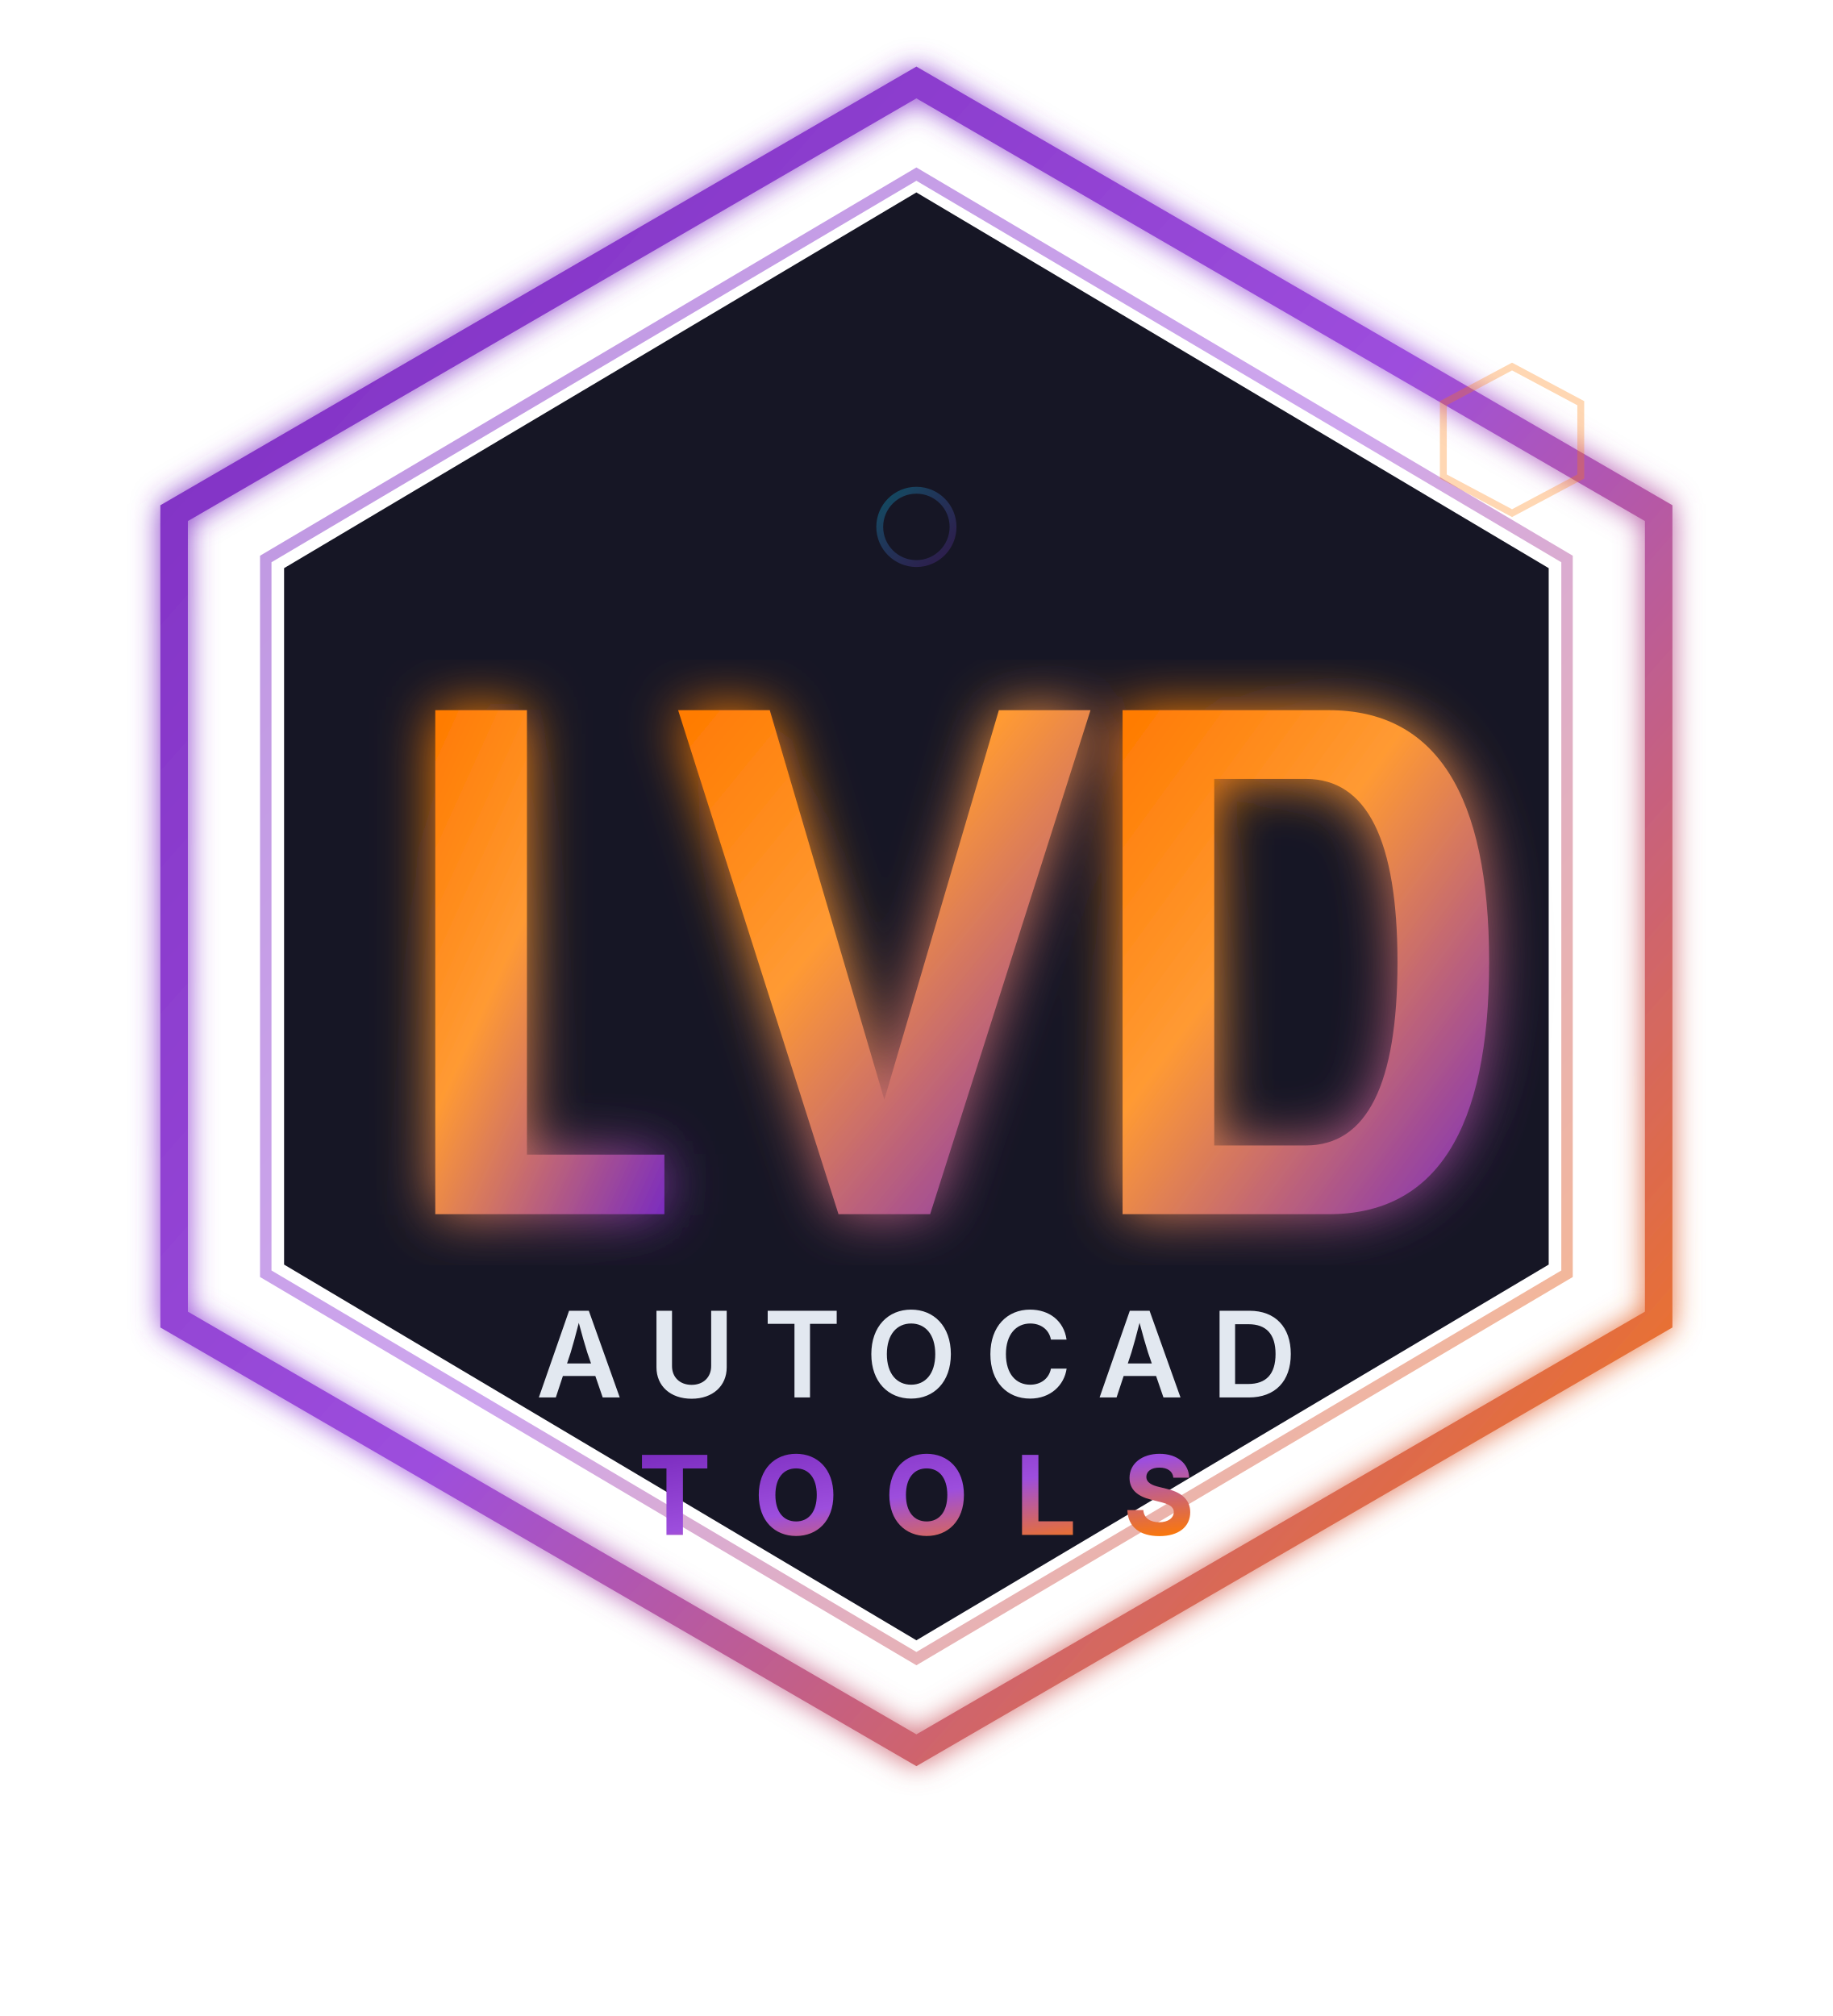
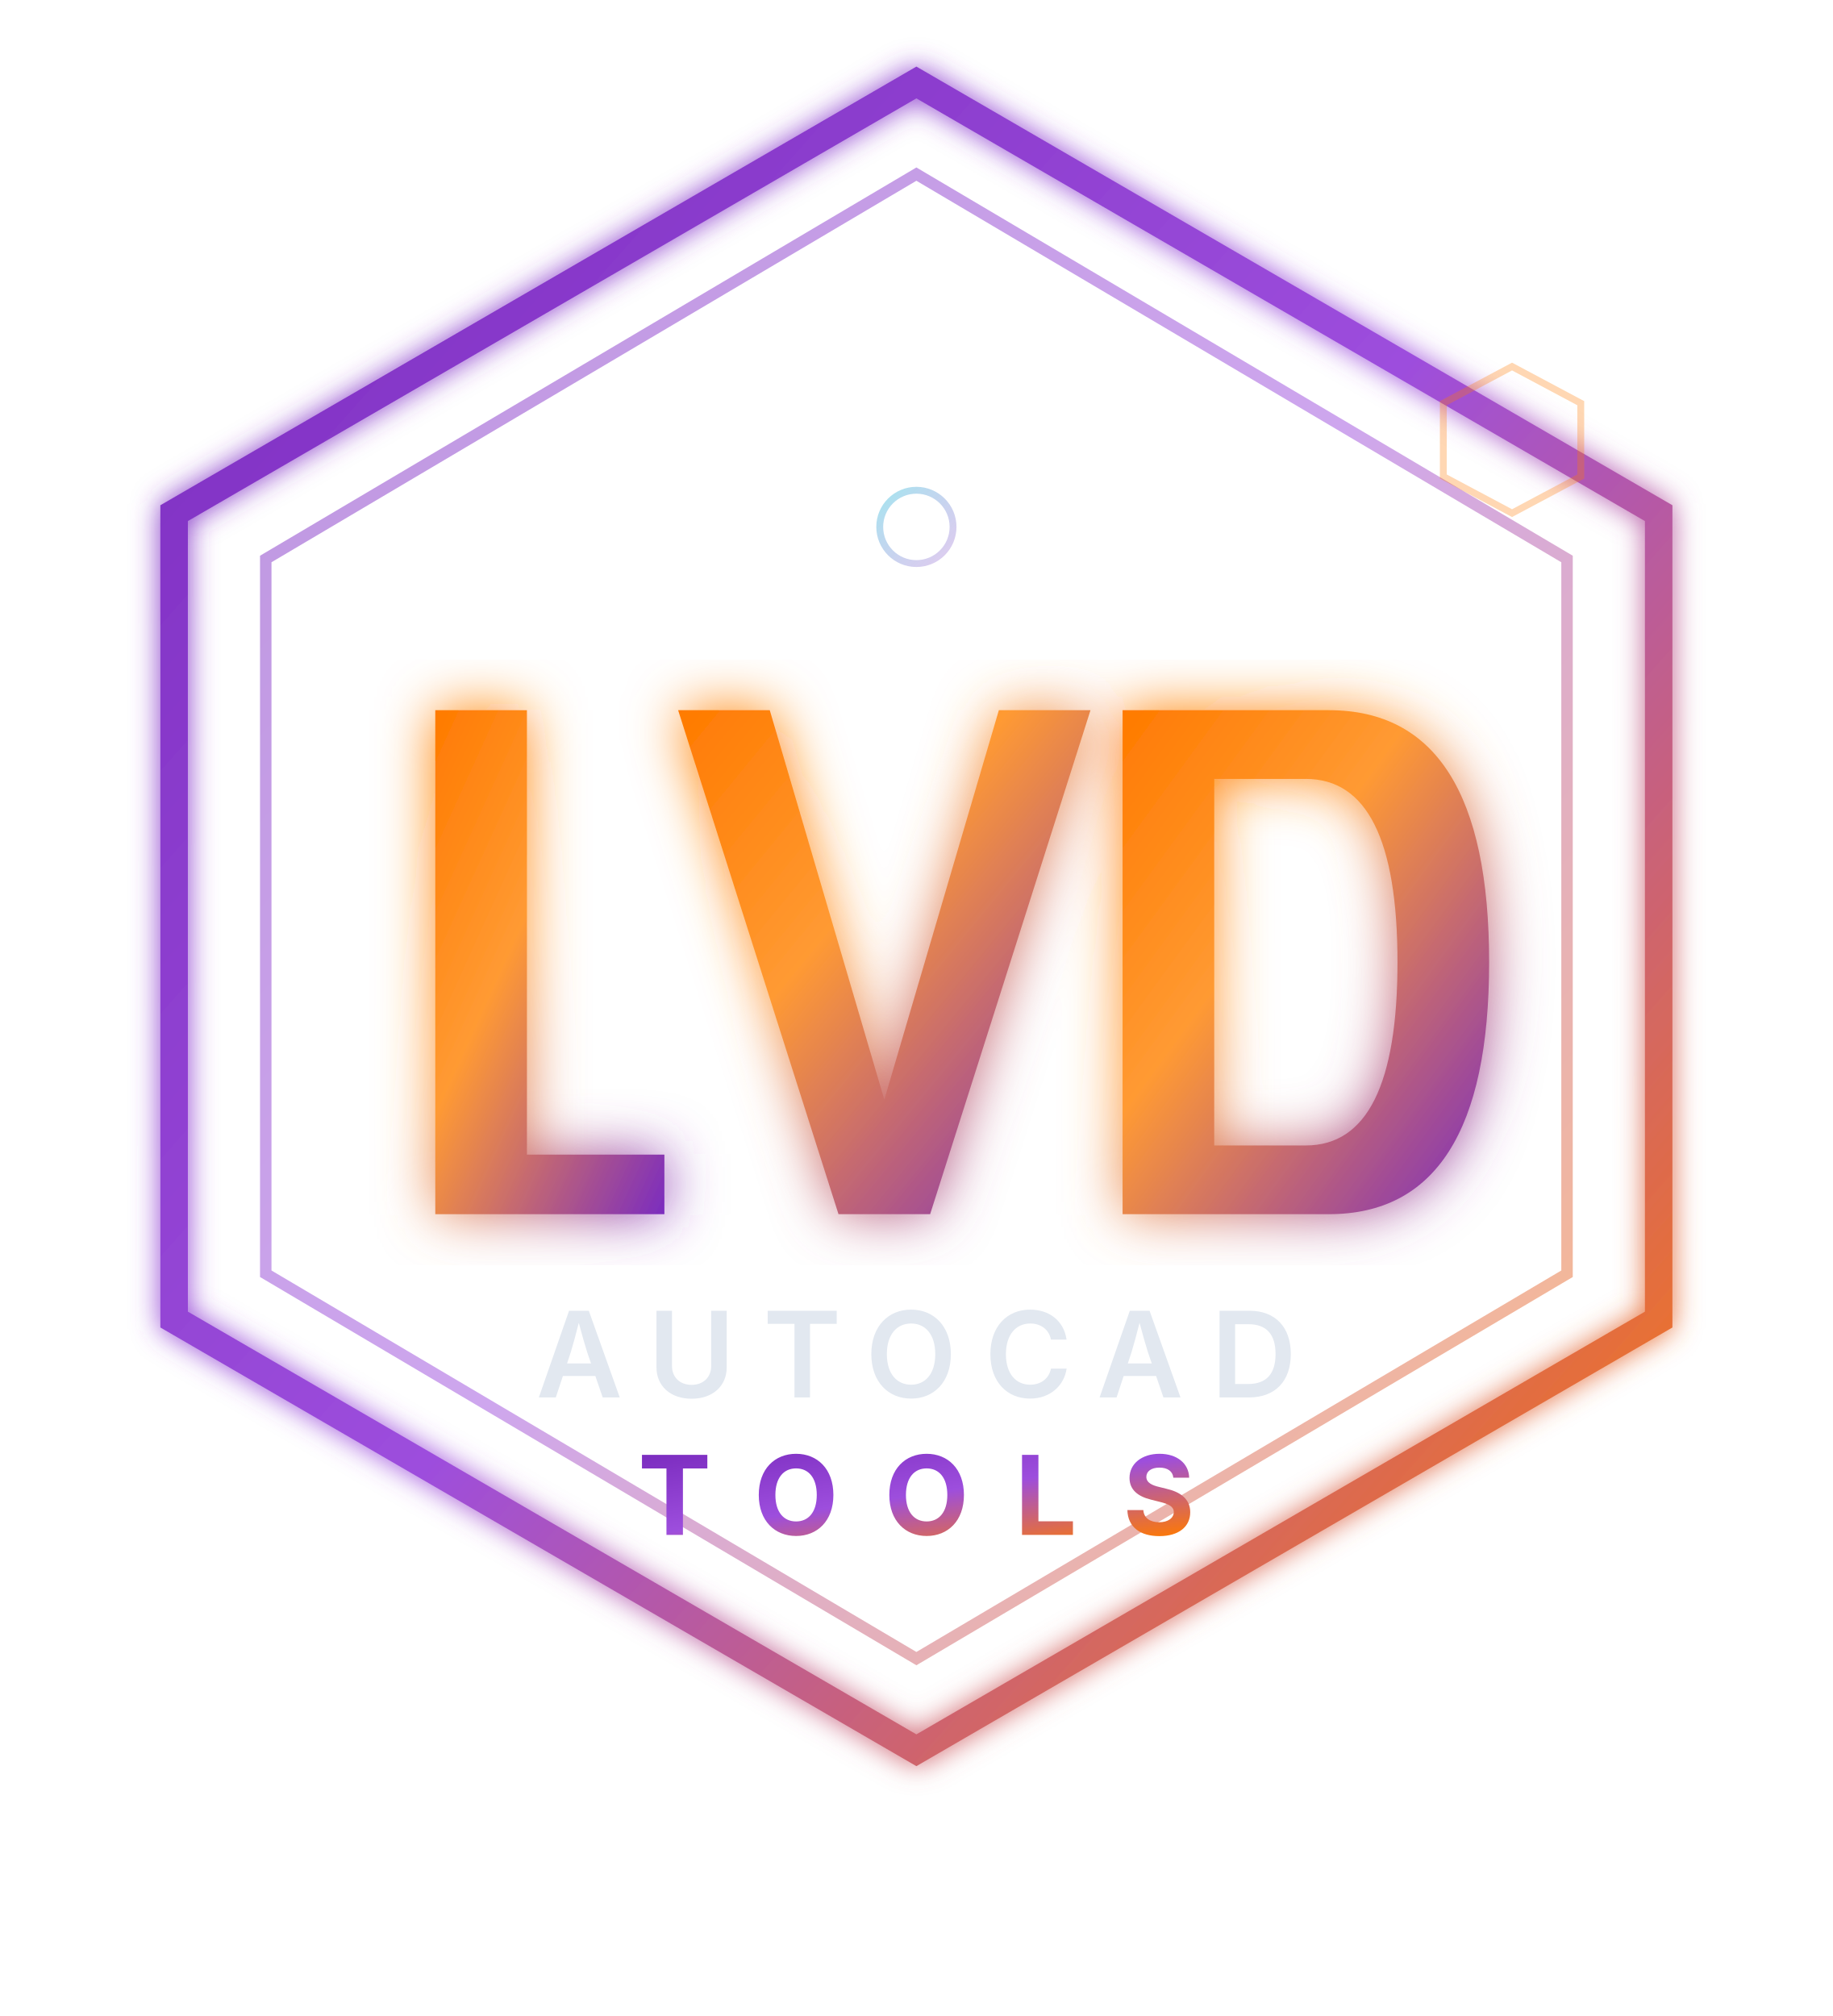
<svg xmlns="http://www.w3.org/2000/svg" viewBox="0 0 400 440" width="400" height="440">
  <defs>
    <linearGradient id="hexGradOuter" x1="0%" y1="0%" x2="100%" y2="100%">
      <stop offset="0%" style="stop-color:#7B2CBF;stop-opacity:1" />
      <stop offset="50%" style="stop-color:#9D4EDD;stop-opacity:1" />
      <stop offset="100%" style="stop-color:#FF7A00;stop-opacity:1" />
    </linearGradient>
    <linearGradient id="hexGradInner" x1="0%" y1="0%" x2="100%" y2="100%">
      <stop offset="0%" style="stop-color:#FF7A00;stop-opacity:1" />
      <stop offset="100%" style="stop-color:#FF9A33;stop-opacity:1" />
    </linearGradient>
    <linearGradient id="textGradLVD" x1="0%" y1="0%" x2="100%" y2="100%">
      <stop offset="0%" style="stop-color:#FF7A00;stop-opacity:1" />
      <stop offset="40%" style="stop-color:#FF9A33;stop-opacity:1" />
      <stop offset="100%" style="stop-color:#7B2CBF;stop-opacity:1" />
    </linearGradient>
    <linearGradient id="crosshairGrad" x1="0%" y1="0%" x2="100%" y2="100%">
      <stop offset="0%" style="stop-color:#06b6d4;stop-opacity:0.6" />
      <stop offset="100%" style="stop-color:#7B2CBF;stop-opacity:0.4" />
    </linearGradient>
    <filter id="glow">
      <feGaussianBlur stdDeviation="3" result="coloredBlur" />
      <feMerge>
        <feMergeNode in="coloredBlur" />
        <feMergeNode in="SourceGraphic" />
      </feMerge>
    </filter>
    <filter id="glowStrong">
      <feGaussianBlur stdDeviation="6" result="coloredBlur" />
      <feMerge>
        <feMergeNode in="coloredBlur" />
        <feMergeNode in="SourceGraphic" />
      </feMerge>
    </filter>
  </defs>
  <polygon points="200,18 362,112 362,288 200,382 38,288 38,112" fill="none" stroke="url(#hexGradOuter)" stroke-width="6" filter="url(#glow)" />
  <polygon points="200,38 342,122 342,278 200,362 58,278 58,122" fill="none" stroke="url(#hexGradOuter)" stroke-width="2.5" opacity="0.5" />
-   <polygon points="200,42 338,124 338,276 200,358 62,276 62,124" fill="#0a0a1a" opacity="0.95" />
  <line x1="200" y1="85" x2="200" y2="130" stroke="url(#crosshairGrad)" stroke-width="1.5" opacity="0.7" />
  <line x1="200" y1="280" x2="200" y2="310" stroke="url(#crosshairGrad)" stroke-width="1.5" opacity="0.4" />
  <line x1="100" y1="200" x2="140" y2="200" stroke="url(#crosshairGrad)" stroke-width="1.5" opacity="0.4" />
  <line x1="260" y1="200" x2="300" y2="200" stroke="url(#crosshairGrad)" stroke-width="1.5" opacity="0.4" />
  <circle cx="200" cy="115" r="8" fill="none" stroke="url(#crosshairGrad)" stroke-width="1.5" opacity="0.6" />
  <line x1="200" y1="100" x2="200" y2="107" stroke="url(#crosshairGrad)" stroke-width="1.5" opacity="0.6" />
  <line x1="200" y1="123" x2="200" y2="130" stroke="url(#crosshairGrad)" stroke-width="1.5" opacity="0.6" />
  <line x1="185" y1="115" x2="192" y2="115" stroke="url(#crosshairGrad)" stroke-width="1.5" opacity="0.6" />
  <line x1="208" y1="115" x2="215" y2="115" stroke="url(#crosshairGrad)" stroke-width="1.5" opacity="0.6" />
  <g filter="url(#glowStrong)">
    <path d="M95,155 L95,265 L145,265 L145,252 L115,252 L115,155 Z" fill="url(#textGradLVD)" />
    <path d="M148,155 L183,265 L203,265 L238,155 L218,155 L193,240 L168,155 Z" fill="url(#textGradLVD)" />
    <path d="M245,155 L245,265 L290,265 Q325,265 325,210 Q325,155 290,155 Z M265,170 L285,170 Q305,170 305,210 Q305,250 285,250 L265,250 Z" fill="url(#textGradLVD)" />
  </g>
  <line x1="120" y1="278" x2="280" y2="278" stroke="url(#hexGradOuter)" stroke-width="2.5" stroke-linecap="round" filter="url(#glow)" />
  <text x="200" y="305" text-anchor="middle" font-family="'Inter', Arial, sans-serif" font-size="26" font-weight="600" letter-spacing="6" fill="#e2e8f0">
    AUTOCAD
  </text>
  <text x="200" y="335" text-anchor="middle" font-family="'Inter', Arial, sans-serif" font-size="24" font-weight="700" letter-spacing="10" fill="url(#hexGradOuter)">
    TOOLS
  </text>
  <polygon points="330,80 345,88 345,104 330,112 315,104 315,88" fill="none" stroke="#FF7A00" stroke-width="1.5" opacity="0.3" />
</svg>
